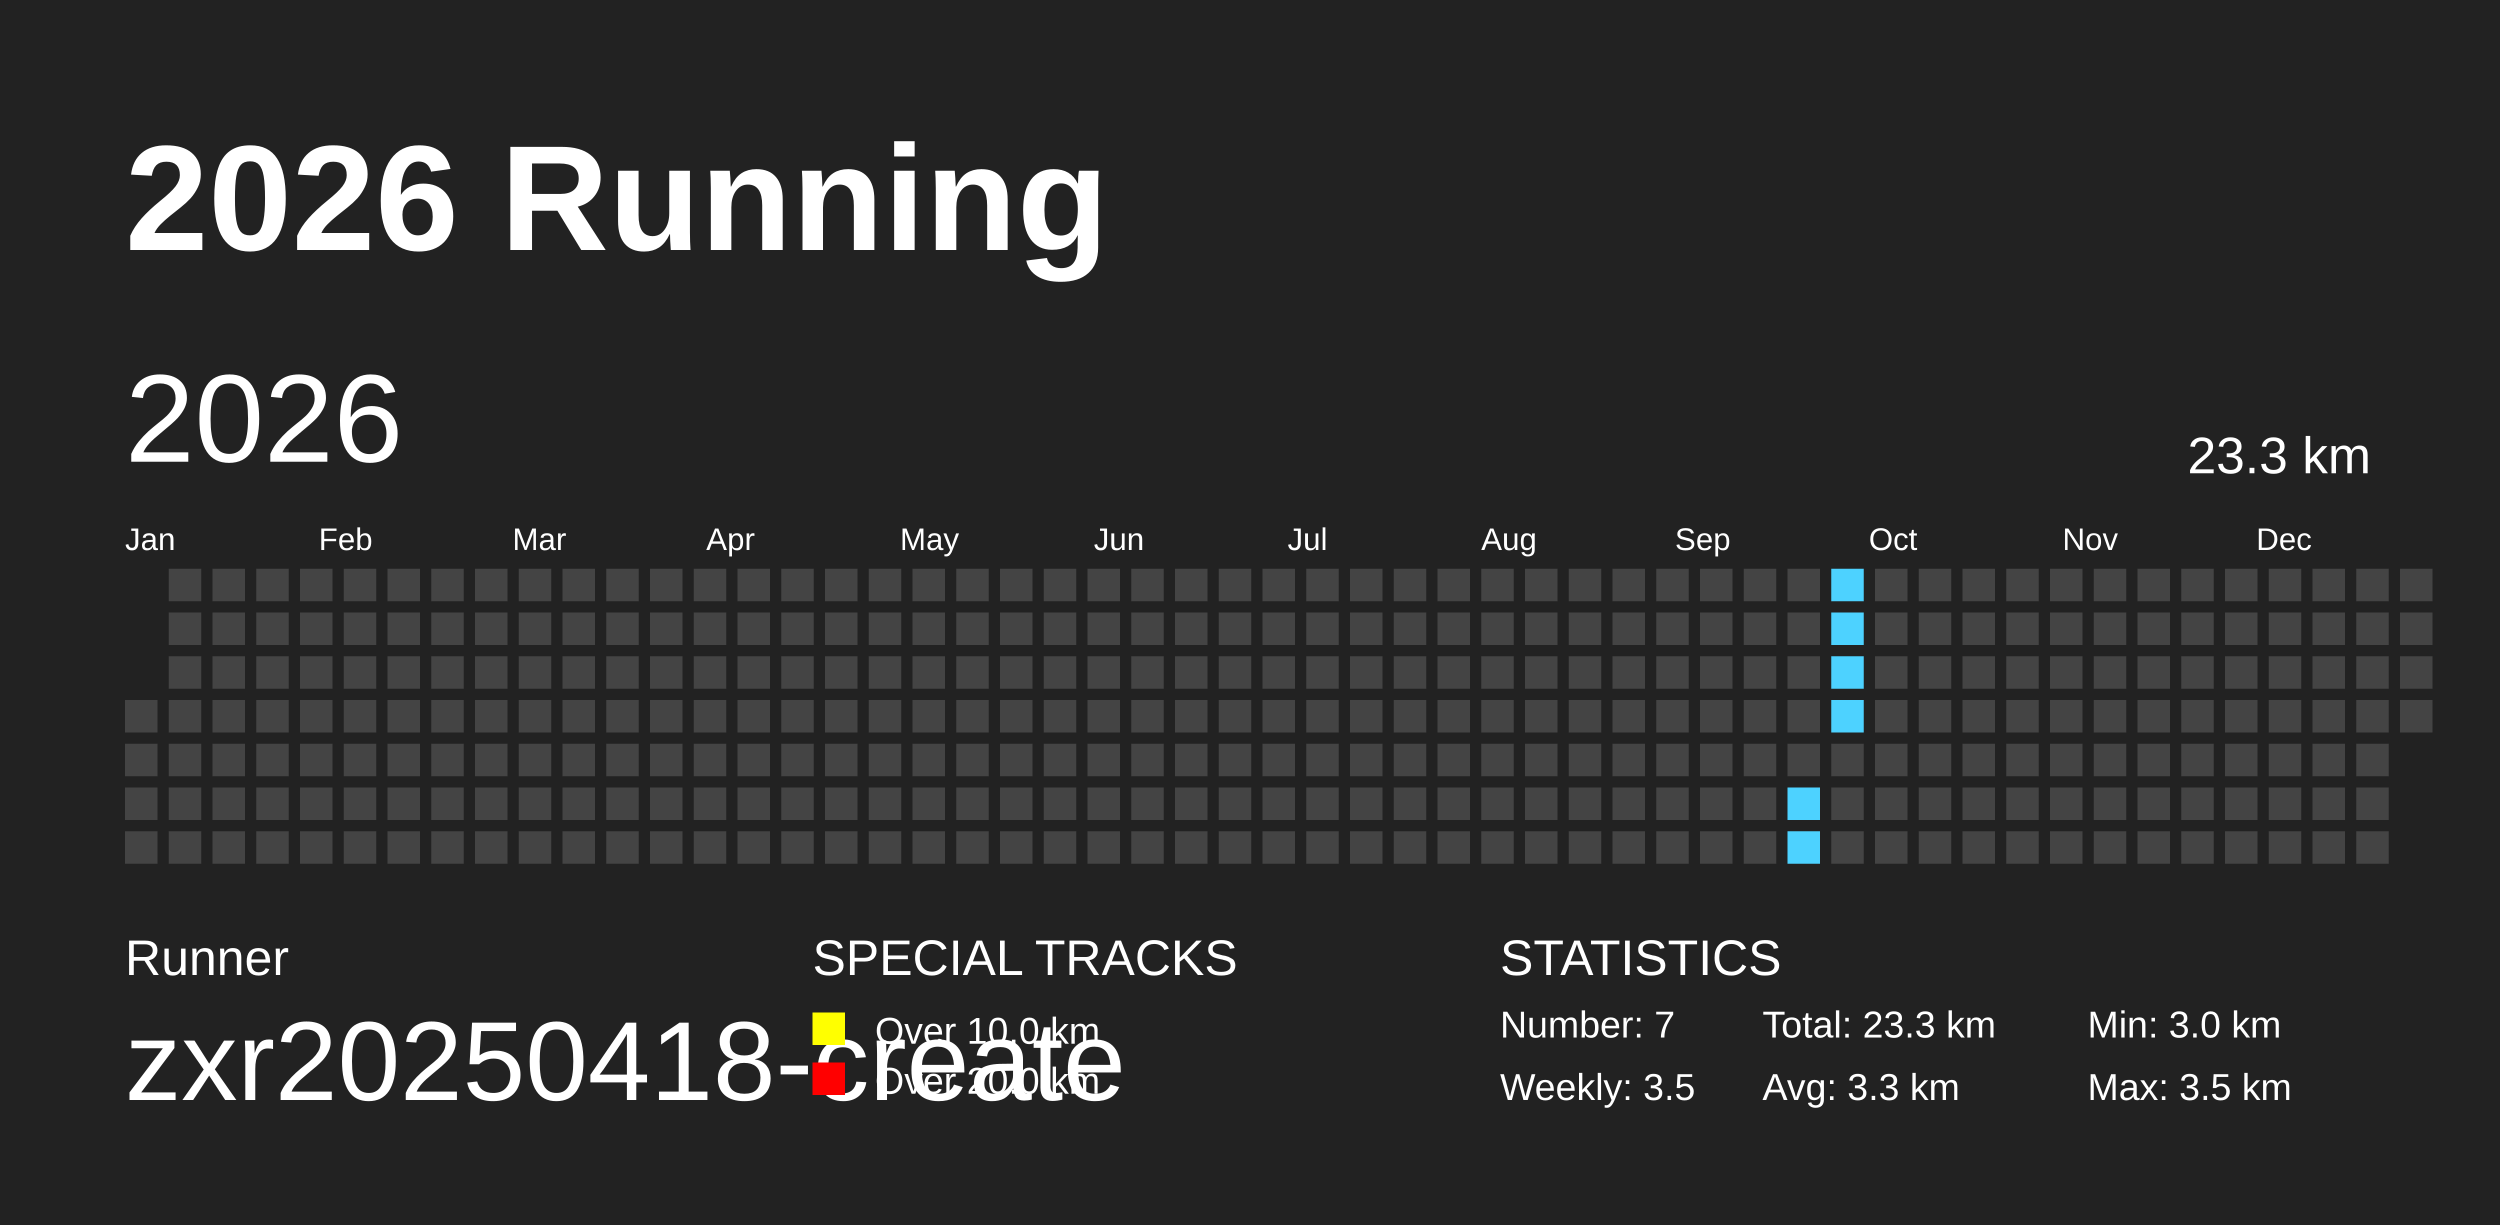
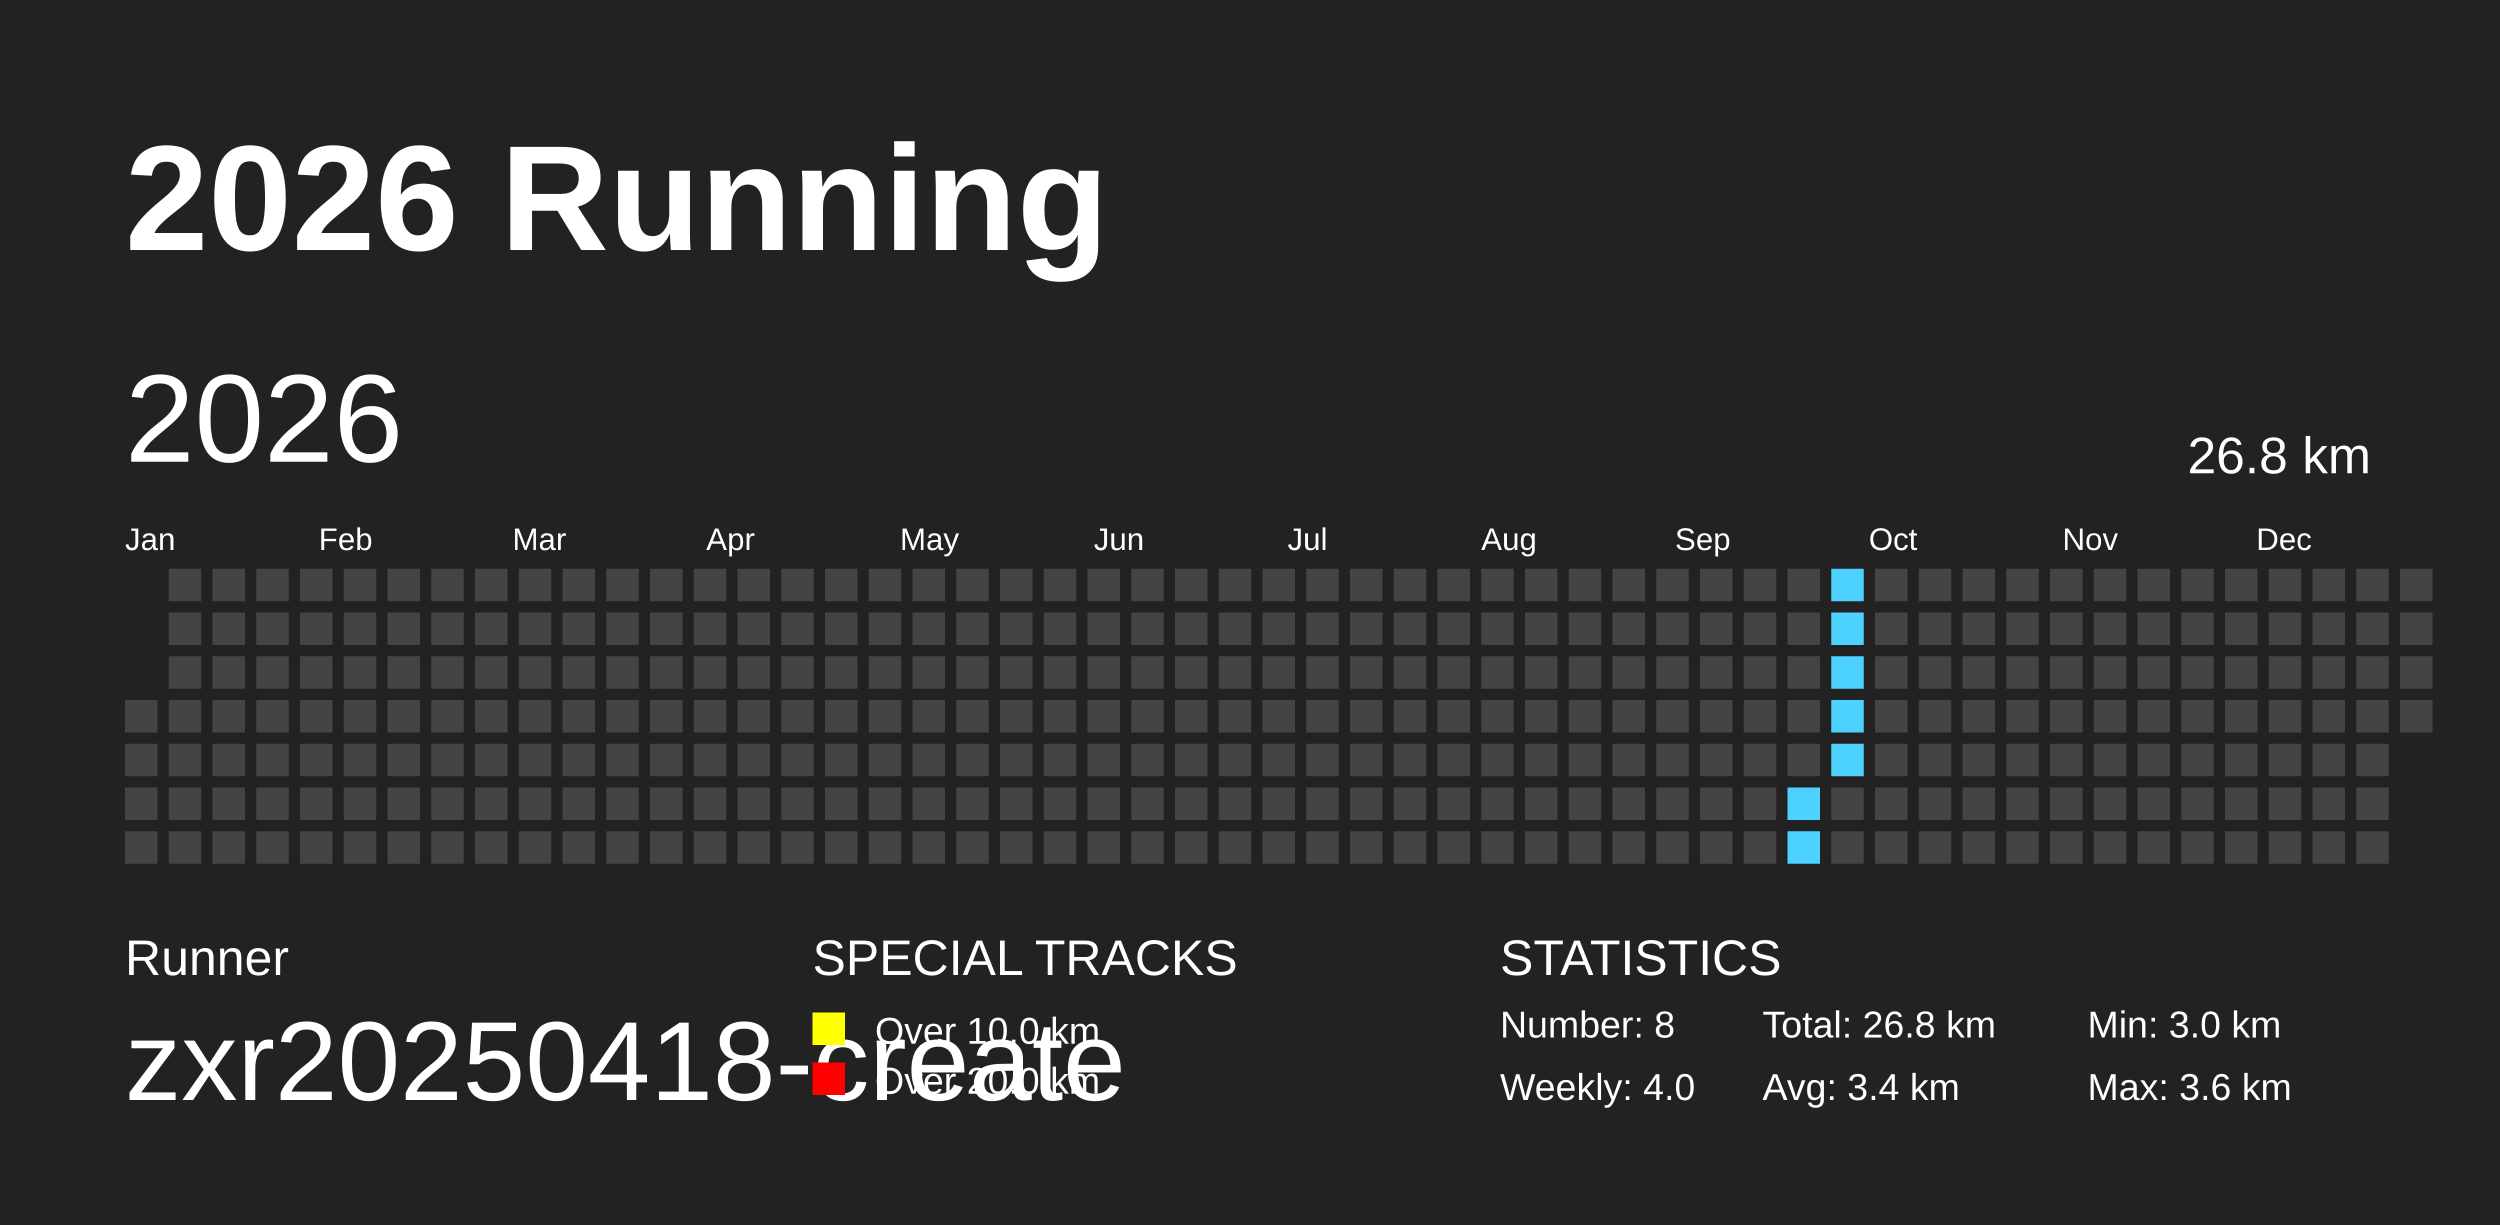
<svg xmlns="http://www.w3.org/2000/svg" baseProfile="full" height="98mm" version="1.1" viewBox="0,0,200,98" width="200mm">
  <defs>
    <pattern height="2" id="indoor-stripe" patternUnits="userSpaceOnUse" width="2">
      <line stroke="white" stroke-opacity="0.45" stroke-width="0.5" x1="0" x2="2" y1="2" y2="0" />
    </pattern>
  </defs>
  <rect fill="#222222" height="98" width="200" x="0" y="0" />
  <text fill="#FFFFFF" style="font-size:12px; font-family:Arial; font-weight:bold;" x="10" y="20">2026 Running</text>
  <text fill="#FFFFFF" style="font-size:4px; font-family:Arial" x="10" y="78">Runner</text>
  <text fill="#FFFFFF" style="font-size:9px; font-family:Arial" x="10" y="88">zxr20250418-create</text>
  <text fill="#FFFFFF" style="font-size:4px; font-family:Arial" x="65" y="78">SPECIAL TRACKS</text>
  <rect fill="yellow" height="2.6" width="2.6" x="65" y="81" />
  <text fill="#FFFFFF" style="font-size:3px; font-family:Arial" x="70" y="83.5">Over 10.0 km</text>
  <rect fill="red" height="2.6" width="2.6" x="65" y="85" />
  <text fill="#FFFFFF" style="font-size:3px; font-family:Arial" x="70" y="87.5">Over 20.0 km</text>
  <text fill="#FFFFFF" style="font-size:4px; font-family:Arial" x="120" y="78">STATISTICS</text>
-   <text fill="#FFFFFF" style="font-size:3px; font-family:Arial" x="120" y="83">Number: 7</text>
-   <text fill="#FFFFFF" style="font-size:3px; font-family:Arial" x="120" y="88">Weekly: 3.5</text>
-   <text fill="#FFFFFF" style="font-size:3px; font-family:Arial" x="141" y="83">Total: 23.3 km</text>
-   <text fill="#FFFFFF" style="font-size:3px; font-family:Arial" x="141" y="88">Avg: 3.3 km</text>
+   <text fill="#FFFFFF" style="font-size:3px; font-family:Arial" x="120" y="83">Number: 8</text>
+   <text fill="#FFFFFF" style="font-size:3px; font-family:Arial" x="120" y="88">Weekly: 4.0</text>
+   <text fill="#FFFFFF" style="font-size:3px; font-family:Arial" x="141" y="83">Total: 26.8 km</text>
+   <text fill="#FFFFFF" style="font-size:3px; font-family:Arial" x="141" y="88">Avg: 3.4 km</text>
  <text fill="#FFFFFF" style="font-size:3px; font-family:Arial" x="167" y="83">Min: 3.0 km</text>
-   <text fill="#FFFFFF" style="font-size:3px; font-family:Arial" x="167" y="88">Max: 3.5 km</text>
+   <text fill="#FFFFFF" style="font-size:3px; font-family:Arial" x="167" y="88">Max: 3.6 km</text>
  <text dominant-baseline="hanging" fill="#FFFFFF" style="font-size:10.0px; font-family:Arial;" x="10" y="30">2026</text>
-   <text dominant-baseline="hanging" fill="#FFFFFF" style="font-size:4.125px; font-family:Arial;" x="175" y="35">23.3 km</text>
+   <text dominant-baseline="hanging" fill="#FFFFFF" style="font-size:4.125px; font-family:Arial;" x="175" y="35">26.8 km</text>
  <text fill="#FFFFFF" style="font-size:2.5px; font-family:Arial" x="10.0" y="44">Jan</text>
  <text fill="#FFFFFF" style="font-size:2.5px; font-family:Arial" x="25.5" y="44">Feb</text>
  <text fill="#FFFFFF" style="font-size:2.5px; font-family:Arial" x="41.0" y="44">Mar</text>
  <text fill="#FFFFFF" style="font-size:2.5px; font-family:Arial" x="56.5" y="44">Apr</text>
  <text fill="#FFFFFF" style="font-size:2.5px; font-family:Arial" x="72.0" y="44">May</text>
  <text fill="#FFFFFF" style="font-size:2.5px; font-family:Arial" x="87.5" y="44">Jun</text>
  <text fill="#FFFFFF" style="font-size:2.5px; font-family:Arial" x="103.0" y="44">Jul</text>
  <text fill="#FFFFFF" style="font-size:2.5px; font-family:Arial" x="118.5" y="44">Aug</text>
  <text fill="#FFFFFF" style="font-size:2.5px; font-family:Arial" x="134.0" y="44">Sep</text>
  <text fill="#FFFFFF" style="font-size:2.5px; font-family:Arial" x="149.5" y="44">Oct</text>
  <text fill="#FFFFFF" style="font-size:2.5px; font-family:Arial" x="165.0" y="44">Nov</text>
  <text fill="#FFFFFF" style="font-size:2.5px; font-family:Arial" x="180.5" y="44">Dec</text>
  <rect fill="#444444" height="2.6" width="2.6" x="10.0" y="56.0" />
  <rect fill="#444444" height="2.6" width="2.6" x="10.0" y="59.5" />
  <rect fill="#444444" height="2.6" width="2.6" x="10.0" y="63.0" />
  <rect fill="#444444" height="2.6" width="2.6" x="10.0" y="66.5" />
  <rect fill="#444444" height="2.6" width="2.6" x="13.5" y="45.5" />
  <rect fill="#444444" height="2.6" width="2.6" x="13.5" y="49.0" />
  <rect fill="#444444" height="2.6" width="2.6" x="13.5" y="52.5" />
  <rect fill="#444444" height="2.6" width="2.6" x="13.5" y="56.0" />
  <rect fill="#444444" height="2.6" width="2.6" x="13.5" y="59.5" />
  <rect fill="#444444" height="2.6" width="2.6" x="13.5" y="63.0" />
  <rect fill="#444444" height="2.6" width="2.6" x="13.5" y="66.5" />
  <rect fill="#444444" height="2.6" width="2.6" x="17.0" y="45.5" />
  <rect fill="#444444" height="2.6" width="2.6" x="17.0" y="49.0" />
  <rect fill="#444444" height="2.6" width="2.6" x="17.0" y="52.5" />
  <rect fill="#444444" height="2.6" width="2.6" x="17.0" y="56.0" />
  <rect fill="#444444" height="2.6" width="2.6" x="17.0" y="59.5" />
  <rect fill="#444444" height="2.6" width="2.6" x="17.0" y="63.0" />
  <rect fill="#444444" height="2.6" width="2.6" x="17.0" y="66.5" />
  <rect fill="#444444" height="2.6" width="2.6" x="20.5" y="45.5" />
  <rect fill="#444444" height="2.6" width="2.6" x="20.5" y="49.0" />
  <rect fill="#444444" height="2.6" width="2.6" x="20.5" y="52.5" />
  <rect fill="#444444" height="2.6" width="2.6" x="20.5" y="56.0" />
  <rect fill="#444444" height="2.6" width="2.6" x="20.5" y="59.5" />
  <rect fill="#444444" height="2.6" width="2.6" x="20.5" y="63.0" />
  <rect fill="#444444" height="2.6" width="2.6" x="20.5" y="66.5" />
  <rect fill="#444444" height="2.6" width="2.6" x="24.0" y="45.5" />
  <rect fill="#444444" height="2.6" width="2.6" x="24.0" y="49.0" />
  <rect fill="#444444" height="2.6" width="2.6" x="24.0" y="52.5" />
  <rect fill="#444444" height="2.6" width="2.6" x="24.0" y="56.0" />
  <rect fill="#444444" height="2.6" width="2.6" x="24.0" y="59.5" />
  <rect fill="#444444" height="2.6" width="2.6" x="24.0" y="63.0" />
  <rect fill="#444444" height="2.6" width="2.6" x="24.0" y="66.5" />
  <rect fill="#444444" height="2.6" width="2.6" x="27.5" y="45.5" />
  <rect fill="#444444" height="2.6" width="2.6" x="27.5" y="49.0" />
  <rect fill="#444444" height="2.6" width="2.6" x="27.5" y="52.5" />
  <rect fill="#444444" height="2.6" width="2.6" x="27.5" y="56.0" />
  <rect fill="#444444" height="2.6" width="2.6" x="27.5" y="59.5" />
  <rect fill="#444444" height="2.6" width="2.6" x="27.5" y="63.0" />
  <rect fill="#444444" height="2.6" width="2.6" x="27.5" y="66.5" />
  <rect fill="#444444" height="2.6" width="2.6" x="31.0" y="45.5" />
  <rect fill="#444444" height="2.6" width="2.6" x="31.0" y="49.0" />
  <rect fill="#444444" height="2.6" width="2.6" x="31.0" y="52.5" />
  <rect fill="#444444" height="2.6" width="2.6" x="31.0" y="56.0" />
  <rect fill="#444444" height="2.6" width="2.6" x="31.0" y="59.5" />
  <rect fill="#444444" height="2.6" width="2.6" x="31.0" y="63.0" />
  <rect fill="#444444" height="2.6" width="2.6" x="31.0" y="66.5" />
  <rect fill="#444444" height="2.6" width="2.6" x="34.5" y="45.5" />
  <rect fill="#444444" height="2.6" width="2.6" x="34.5" y="49.0" />
  <rect fill="#444444" height="2.6" width="2.6" x="34.5" y="52.5" />
  <rect fill="#444444" height="2.6" width="2.6" x="34.5" y="56.0" />
  <rect fill="#444444" height="2.6" width="2.6" x="34.5" y="59.5" />
  <rect fill="#444444" height="2.6" width="2.6" x="34.5" y="63.0" />
  <rect fill="#444444" height="2.6" width="2.6" x="34.5" y="66.5" />
  <rect fill="#444444" height="2.6" width="2.6" x="38.0" y="45.5" />
  <rect fill="#444444" height="2.6" width="2.6" x="38.0" y="49.0" />
  <rect fill="#444444" height="2.6" width="2.6" x="38.0" y="52.5" />
  <rect fill="#444444" height="2.6" width="2.6" x="38.0" y="56.0" />
  <rect fill="#444444" height="2.6" width="2.6" x="38.0" y="59.5" />
  <rect fill="#444444" height="2.6" width="2.6" x="38.0" y="63.0" />
  <rect fill="#444444" height="2.6" width="2.6" x="38.0" y="66.5" />
  <rect fill="#444444" height="2.6" width="2.6" x="41.5" y="45.5" />
  <rect fill="#444444" height="2.6" width="2.6" x="41.5" y="49.0" />
  <rect fill="#444444" height="2.6" width="2.6" x="41.5" y="52.5" />
  <rect fill="#444444" height="2.6" width="2.6" x="41.5" y="56.0" />
  <rect fill="#444444" height="2.6" width="2.6" x="41.5" y="59.5" />
  <rect fill="#444444" height="2.6" width="2.6" x="41.5" y="63.0" />
  <rect fill="#444444" height="2.6" width="2.6" x="41.5" y="66.5" />
  <rect fill="#444444" height="2.6" width="2.6" x="45.0" y="45.5" />
  <rect fill="#444444" height="2.6" width="2.6" x="45.0" y="49.0" />
  <rect fill="#444444" height="2.6" width="2.6" x="45.0" y="52.5" />
  <rect fill="#444444" height="2.6" width="2.6" x="45.0" y="56.0" />
  <rect fill="#444444" height="2.6" width="2.6" x="45.0" y="59.5" />
  <rect fill="#444444" height="2.6" width="2.6" x="45.0" y="63.0" />
  <rect fill="#444444" height="2.6" width="2.6" x="45.0" y="66.5" />
  <rect fill="#444444" height="2.6" width="2.6" x="48.5" y="45.5" />
  <rect fill="#444444" height="2.6" width="2.6" x="48.5" y="49.0" />
  <rect fill="#444444" height="2.6" width="2.6" x="48.5" y="52.5" />
  <rect fill="#444444" height="2.6" width="2.6" x="48.5" y="56.0" />
  <rect fill="#444444" height="2.6" width="2.6" x="48.5" y="59.5" />
  <rect fill="#444444" height="2.6" width="2.6" x="48.5" y="63.0" />
  <rect fill="#444444" height="2.6" width="2.6" x="48.5" y="66.5" />
  <rect fill="#444444" height="2.6" width="2.6" x="52.0" y="45.5" />
  <rect fill="#444444" height="2.6" width="2.6" x="52.0" y="49.0" />
  <rect fill="#444444" height="2.6" width="2.6" x="52.0" y="52.5" />
  <rect fill="#444444" height="2.6" width="2.6" x="52.0" y="56.0" />
  <rect fill="#444444" height="2.6" width="2.6" x="52.0" y="59.5" />
  <rect fill="#444444" height="2.6" width="2.6" x="52.0" y="63.0" />
  <rect fill="#444444" height="2.6" width="2.6" x="52.0" y="66.5" />
  <rect fill="#444444" height="2.6" width="2.6" x="55.5" y="45.5" />
  <rect fill="#444444" height="2.6" width="2.6" x="55.5" y="49.0" />
  <rect fill="#444444" height="2.6" width="2.6" x="55.5" y="52.5" />
  <rect fill="#444444" height="2.6" width="2.6" x="55.5" y="56.0" />
  <rect fill="#444444" height="2.6" width="2.6" x="55.5" y="59.5" />
  <rect fill="#444444" height="2.6" width="2.6" x="55.5" y="63.0" />
  <rect fill="#444444" height="2.6" width="2.6" x="55.5" y="66.5" />
  <rect fill="#444444" height="2.6" width="2.6" x="59.0" y="45.5" />
  <rect fill="#444444" height="2.6" width="2.6" x="59.0" y="49.0" />
  <rect fill="#444444" height="2.6" width="2.6" x="59.0" y="52.5" />
  <rect fill="#444444" height="2.6" width="2.6" x="59.0" y="56.0" />
  <rect fill="#444444" height="2.6" width="2.6" x="59.0" y="59.5" />
  <rect fill="#444444" height="2.6" width="2.6" x="59.0" y="63.0" />
  <rect fill="#444444" height="2.6" width="2.6" x="59.0" y="66.5" />
  <rect fill="#444444" height="2.6" width="2.6" x="62.5" y="45.5" />
  <rect fill="#444444" height="2.6" width="2.6" x="62.5" y="49.0" />
  <rect fill="#444444" height="2.6" width="2.6" x="62.5" y="52.5" />
  <rect fill="#444444" height="2.6" width="2.6" x="62.5" y="56.0" />
  <rect fill="#444444" height="2.6" width="2.6" x="62.5" y="59.5" />
  <rect fill="#444444" height="2.6" width="2.6" x="62.5" y="63.0" />
  <rect fill="#444444" height="2.6" width="2.6" x="62.5" y="66.5" />
  <rect fill="#444444" height="2.6" width="2.6" x="66.0" y="45.5" />
  <rect fill="#444444" height="2.6" width="2.6" x="66.0" y="49.0" />
  <rect fill="#444444" height="2.6" width="2.6" x="66.0" y="52.5" />
  <rect fill="#444444" height="2.6" width="2.6" x="66.0" y="56.0" />
  <rect fill="#444444" height="2.6" width="2.6" x="66.0" y="59.5" />
  <rect fill="#444444" height="2.6" width="2.6" x="66.0" y="63.0" />
  <rect fill="#444444" height="2.6" width="2.6" x="66.0" y="66.5" />
  <rect fill="#444444" height="2.6" width="2.6" x="69.5" y="45.5" />
  <rect fill="#444444" height="2.6" width="2.6" x="69.5" y="49.0" />
  <rect fill="#444444" height="2.6" width="2.6" x="69.5" y="52.5" />
  <rect fill="#444444" height="2.6" width="2.6" x="69.5" y="56.0" />
  <rect fill="#444444" height="2.6" width="2.6" x="69.5" y="59.5" />
  <rect fill="#444444" height="2.6" width="2.6" x="69.5" y="63.0" />
  <rect fill="#444444" height="2.6" width="2.6" x="69.5" y="66.5" />
  <rect fill="#444444" height="2.6" width="2.6" x="73.0" y="45.5" />
  <rect fill="#444444" height="2.6" width="2.6" x="73.0" y="49.0" />
  <rect fill="#444444" height="2.6" width="2.6" x="73.0" y="52.5" />
  <rect fill="#444444" height="2.6" width="2.6" x="73.0" y="56.0" />
  <rect fill="#444444" height="2.6" width="2.6" x="73.0" y="59.5" />
  <rect fill="#444444" height="2.6" width="2.6" x="73.0" y="63.0" />
  <rect fill="#444444" height="2.6" width="2.6" x="73.0" y="66.5" />
  <rect fill="#444444" height="2.6" width="2.6" x="76.5" y="45.5" />
  <rect fill="#444444" height="2.6" width="2.6" x="76.5" y="49.0" />
  <rect fill="#444444" height="2.6" width="2.6" x="76.5" y="52.5" />
  <rect fill="#444444" height="2.6" width="2.6" x="76.5" y="56.0" />
  <rect fill="#444444" height="2.6" width="2.6" x="76.5" y="59.5" />
  <rect fill="#444444" height="2.6" width="2.6" x="76.5" y="63.0" />
  <rect fill="#444444" height="2.6" width="2.6" x="76.5" y="66.5" />
  <rect fill="#444444" height="2.6" width="2.6" x="80.0" y="45.5" />
  <rect fill="#444444" height="2.6" width="2.6" x="80.0" y="49.0" />
  <rect fill="#444444" height="2.6" width="2.6" x="80.0" y="52.5" />
  <rect fill="#444444" height="2.6" width="2.6" x="80.0" y="56.0" />
  <rect fill="#444444" height="2.6" width="2.6" x="80.0" y="59.5" />
  <rect fill="#444444" height="2.6" width="2.6" x="80.0" y="63.0" />
  <rect fill="#444444" height="2.6" width="2.6" x="80.0" y="66.5" />
  <rect fill="#444444" height="2.6" width="2.6" x="83.5" y="45.5" />
  <rect fill="#444444" height="2.6" width="2.6" x="83.5" y="49.0" />
  <rect fill="#444444" height="2.6" width="2.6" x="83.5" y="52.5" />
  <rect fill="#444444" height="2.6" width="2.6" x="83.5" y="56.0" />
  <rect fill="#444444" height="2.6" width="2.6" x="83.5" y="59.5" />
  <rect fill="#444444" height="2.6" width="2.6" x="83.5" y="63.0" />
  <rect fill="#444444" height="2.6" width="2.6" x="83.5" y="66.5" />
  <rect fill="#444444" height="2.6" width="2.6" x="87.0" y="45.5" />
  <rect fill="#444444" height="2.6" width="2.6" x="87.0" y="49.0" />
  <rect fill="#444444" height="2.6" width="2.6" x="87.0" y="52.5" />
  <rect fill="#444444" height="2.6" width="2.6" x="87.0" y="56.0" />
  <rect fill="#444444" height="2.6" width="2.6" x="87.0" y="59.5" />
  <rect fill="#444444" height="2.6" width="2.6" x="87.0" y="63.0" />
  <rect fill="#444444" height="2.6" width="2.6" x="87.0" y="66.5" />
  <rect fill="#444444" height="2.6" width="2.6" x="90.5" y="45.5" />
  <rect fill="#444444" height="2.6" width="2.6" x="90.5" y="49.0" />
  <rect fill="#444444" height="2.6" width="2.6" x="90.5" y="52.5" />
  <rect fill="#444444" height="2.6" width="2.6" x="90.5" y="56.0" />
  <rect fill="#444444" height="2.6" width="2.6" x="90.5" y="59.5" />
  <rect fill="#444444" height="2.6" width="2.6" x="90.5" y="63.0" />
  <rect fill="#444444" height="2.6" width="2.6" x="90.5" y="66.5" />
  <rect fill="#444444" height="2.6" width="2.6" x="94.0" y="45.5" />
  <rect fill="#444444" height="2.6" width="2.6" x="94.0" y="49.0" />
  <rect fill="#444444" height="2.6" width="2.6" x="94.0" y="52.5" />
  <rect fill="#444444" height="2.6" width="2.6" x="94.0" y="56.0" />
  <rect fill="#444444" height="2.6" width="2.6" x="94.0" y="59.5" />
  <rect fill="#444444" height="2.6" width="2.6" x="94.0" y="63.0" />
  <rect fill="#444444" height="2.6" width="2.6" x="94.0" y="66.5" />
  <rect fill="#444444" height="2.6" width="2.6" x="97.5" y="45.5" />
  <rect fill="#444444" height="2.6" width="2.6" x="97.5" y="49.0" />
  <rect fill="#444444" height="2.6" width="2.6" x="97.5" y="52.5" />
  <rect fill="#444444" height="2.6" width="2.6" x="97.5" y="56.0" />
  <rect fill="#444444" height="2.6" width="2.6" x="97.5" y="59.5" />
  <rect fill="#444444" height="2.6" width="2.6" x="97.5" y="63.0" />
  <rect fill="#444444" height="2.6" width="2.6" x="97.5" y="66.5" />
  <rect fill="#444444" height="2.6" width="2.6" x="101.0" y="45.5" />
  <rect fill="#444444" height="2.6" width="2.6" x="101.0" y="49.0" />
  <rect fill="#444444" height="2.6" width="2.6" x="101.0" y="52.5" />
  <rect fill="#444444" height="2.6" width="2.6" x="101.0" y="56.0" />
  <rect fill="#444444" height="2.6" width="2.6" x="101.0" y="59.5" />
  <rect fill="#444444" height="2.6" width="2.6" x="101.0" y="63.0" />
  <rect fill="#444444" height="2.6" width="2.6" x="101.0" y="66.5" />
  <rect fill="#444444" height="2.6" width="2.6" x="104.5" y="45.5" />
  <rect fill="#444444" height="2.6" width="2.6" x="104.5" y="49.0" />
  <rect fill="#444444" height="2.6" width="2.6" x="104.5" y="52.5" />
  <rect fill="#444444" height="2.6" width="2.6" x="104.5" y="56.0" />
  <rect fill="#444444" height="2.6" width="2.6" x="104.5" y="59.5" />
  <rect fill="#444444" height="2.6" width="2.6" x="104.5" y="63.0" />
  <rect fill="#444444" height="2.6" width="2.6" x="104.5" y="66.5" />
  <rect fill="#444444" height="2.6" width="2.6" x="108.0" y="45.5" />
  <rect fill="#444444" height="2.6" width="2.6" x="108.0" y="49.0" />
  <rect fill="#444444" height="2.6" width="2.6" x="108.0" y="52.5" />
  <rect fill="#444444" height="2.6" width="2.6" x="108.0" y="56.0" />
  <rect fill="#444444" height="2.6" width="2.6" x="108.0" y="59.5" />
  <rect fill="#444444" height="2.6" width="2.6" x="108.0" y="63.0" />
  <rect fill="#444444" height="2.6" width="2.6" x="108.0" y="66.5" />
  <rect fill="#444444" height="2.6" width="2.6" x="111.5" y="45.5" />
  <rect fill="#444444" height="2.6" width="2.6" x="111.5" y="49.0" />
  <rect fill="#444444" height="2.6" width="2.6" x="111.5" y="52.5" />
  <rect fill="#444444" height="2.6" width="2.6" x="111.5" y="56.0" />
  <rect fill="#444444" height="2.6" width="2.6" x="111.5" y="59.5" />
  <rect fill="#444444" height="2.6" width="2.6" x="111.5" y="63.0" />
  <rect fill="#444444" height="2.6" width="2.6" x="111.5" y="66.5" />
  <rect fill="#444444" height="2.6" width="2.6" x="115.0" y="45.5" />
  <rect fill="#444444" height="2.6" width="2.6" x="115.0" y="49.0" />
  <rect fill="#444444" height="2.6" width="2.6" x="115.0" y="52.5" />
  <rect fill="#444444" height="2.6" width="2.6" x="115.0" y="56.0" />
  <rect fill="#444444" height="2.6" width="2.6" x="115.0" y="59.5" />
  <rect fill="#444444" height="2.6" width="2.6" x="115.0" y="63.0" />
  <rect fill="#444444" height="2.6" width="2.6" x="115.0" y="66.5" />
  <rect fill="#444444" height="2.6" width="2.6" x="118.5" y="45.5" />
  <rect fill="#444444" height="2.6" width="2.6" x="118.5" y="49.0" />
  <rect fill="#444444" height="2.6" width="2.6" x="118.5" y="52.5" />
  <rect fill="#444444" height="2.6" width="2.6" x="118.5" y="56.0" />
  <rect fill="#444444" height="2.6" width="2.6" x="118.5" y="59.5" />
  <rect fill="#444444" height="2.6" width="2.6" x="118.5" y="63.0" />
  <rect fill="#444444" height="2.6" width="2.6" x="118.5" y="66.5" />
  <rect fill="#444444" height="2.6" width="2.6" x="122.0" y="45.5" />
  <rect fill="#444444" height="2.6" width="2.6" x="122.0" y="49.0" />
  <rect fill="#444444" height="2.6" width="2.6" x="122.0" y="52.5" />
  <rect fill="#444444" height="2.6" width="2.6" x="122.0" y="56.0" />
  <rect fill="#444444" height="2.6" width="2.6" x="122.0" y="59.5" />
  <rect fill="#444444" height="2.6" width="2.6" x="122.0" y="63.0" />
  <rect fill="#444444" height="2.6" width="2.6" x="122.0" y="66.5" />
  <rect fill="#444444" height="2.6" width="2.6" x="125.5" y="45.5" />
  <rect fill="#444444" height="2.6" width="2.6" x="125.5" y="49.0" />
  <rect fill="#444444" height="2.6" width="2.6" x="125.5" y="52.5" />
  <rect fill="#444444" height="2.6" width="2.6" x="125.5" y="56.0" />
  <rect fill="#444444" height="2.6" width="2.6" x="125.5" y="59.5" />
  <rect fill="#444444" height="2.6" width="2.6" x="125.5" y="63.0" />
  <rect fill="#444444" height="2.6" width="2.6" x="125.5" y="66.5" />
  <rect fill="#444444" height="2.6" width="2.6" x="129.0" y="45.5" />
  <rect fill="#444444" height="2.6" width="2.6" x="129.0" y="49.0" />
  <rect fill="#444444" height="2.6" width="2.6" x="129.0" y="52.5" />
  <rect fill="#444444" height="2.6" width="2.6" x="129.0" y="56.0" />
  <rect fill="#444444" height="2.6" width="2.6" x="129.0" y="59.5" />
  <rect fill="#444444" height="2.6" width="2.6" x="129.0" y="63.0" />
  <rect fill="#444444" height="2.6" width="2.6" x="129.0" y="66.5" />
  <rect fill="#444444" height="2.6" width="2.6" x="132.5" y="45.5" />
  <rect fill="#444444" height="2.6" width="2.6" x="132.5" y="49.0" />
  <rect fill="#444444" height="2.6" width="2.6" x="132.5" y="52.5" />
  <rect fill="#444444" height="2.6" width="2.6" x="132.5" y="56.0" />
  <rect fill="#444444" height="2.6" width="2.6" x="132.5" y="59.5" />
  <rect fill="#444444" height="2.6" width="2.6" x="132.5" y="63.0" />
  <rect fill="#444444" height="2.6" width="2.6" x="132.5" y="66.5" />
  <rect fill="#444444" height="2.6" width="2.6" x="136.0" y="45.5" />
  <rect fill="#444444" height="2.6" width="2.6" x="136.0" y="49.0" />
  <rect fill="#444444" height="2.6" width="2.6" x="136.0" y="52.5" />
  <rect fill="#444444" height="2.6" width="2.6" x="136.0" y="56.0" />
  <rect fill="#444444" height="2.6" width="2.6" x="136.0" y="59.5" />
  <rect fill="#444444" height="2.6" width="2.6" x="136.0" y="63.0" />
  <rect fill="#444444" height="2.6" width="2.6" x="136.0" y="66.5" />
  <rect fill="#444444" height="2.6" width="2.6" x="139.5" y="45.5" />
  <rect fill="#444444" height="2.6" width="2.6" x="139.5" y="49.0" />
  <rect fill="#444444" height="2.6" width="2.6" x="139.5" y="52.5" />
  <rect fill="#444444" height="2.6" width="2.6" x="139.5" y="56.0" />
  <rect fill="#444444" height="2.6" width="2.6" x="139.5" y="59.5" />
  <rect fill="#444444" height="2.6" width="2.6" x="139.5" y="63.0" />
  <rect fill="#444444" height="2.6" width="2.6" x="139.5" y="66.5" />
  <rect fill="#444444" height="2.6" width="2.6" x="143.0" y="45.5" />
  <rect fill="#444444" height="2.6" width="2.6" x="143.0" y="49.0" />
  <rect fill="#444444" height="2.6" width="2.6" x="143.0" y="52.5" />
  <rect fill="#444444" height="2.6" width="2.6" x="143.0" y="56.0" />
  <rect fill="#444444" height="2.6" width="2.6" x="143.0" y="59.5" />
  <rect fill="#4DD2FF" height="2.6" width="2.6" x="143.0" y="63.0" />
  <rect fill="#4DD2FF" height="2.6" width="2.6" x="143.0" y="66.5" />
  <rect fill="#4DD2FF" height="2.6" width="2.6" x="146.5" y="45.5" />
  <rect fill="#4DD2FF" height="2.6" width="2.6" x="146.5" y="49.0" />
  <rect fill="#4DD2FF" height="2.6" width="2.6" x="146.5" y="52.5" />
  <rect fill="#4DD2FF" height="2.6" width="2.6" x="146.5" y="56.0" />
-   <rect fill="#444444" height="2.6" width="2.6" x="146.5" y="59.5" />
+   <rect fill="#4DD2FF" height="2.6" width="2.6" x="146.5" y="59.5" />
  <rect fill="#444444" height="2.6" width="2.6" x="146.5" y="63.0" />
  <rect fill="#444444" height="2.6" width="2.6" x="146.5" y="66.5" />
  <rect fill="#444444" height="2.6" width="2.6" x="150.0" y="45.5" />
  <rect fill="#444444" height="2.6" width="2.6" x="150.0" y="49.0" />
  <rect fill="#444444" height="2.6" width="2.6" x="150.0" y="52.5" />
  <rect fill="#444444" height="2.6" width="2.6" x="150.0" y="56.0" />
  <rect fill="#444444" height="2.6" width="2.6" x="150.0" y="59.5" />
  <rect fill="#444444" height="2.6" width="2.6" x="150.0" y="63.0" />
  <rect fill="#444444" height="2.6" width="2.6" x="150.0" y="66.5" />
  <rect fill="#444444" height="2.6" width="2.6" x="153.5" y="45.5" />
  <rect fill="#444444" height="2.6" width="2.6" x="153.5" y="49.0" />
  <rect fill="#444444" height="2.6" width="2.6" x="153.5" y="52.5" />
  <rect fill="#444444" height="2.6" width="2.6" x="153.5" y="56.0" />
  <rect fill="#444444" height="2.6" width="2.6" x="153.5" y="59.5" />
  <rect fill="#444444" height="2.6" width="2.6" x="153.5" y="63.0" />
  <rect fill="#444444" height="2.6" width="2.6" x="153.5" y="66.5" />
  <rect fill="#444444" height="2.6" width="2.6" x="157.0" y="45.5" />
  <rect fill="#444444" height="2.6" width="2.6" x="157.0" y="49.0" />
  <rect fill="#444444" height="2.6" width="2.6" x="157.0" y="52.5" />
  <rect fill="#444444" height="2.6" width="2.6" x="157.0" y="56.0" />
  <rect fill="#444444" height="2.6" width="2.6" x="157.0" y="59.5" />
  <rect fill="#444444" height="2.6" width="2.6" x="157.0" y="63.0" />
  <rect fill="#444444" height="2.6" width="2.6" x="157.0" y="66.5" />
  <rect fill="#444444" height="2.6" width="2.6" x="160.5" y="45.5" />
  <rect fill="#444444" height="2.6" width="2.6" x="160.5" y="49.0" />
  <rect fill="#444444" height="2.6" width="2.6" x="160.5" y="52.5" />
  <rect fill="#444444" height="2.6" width="2.6" x="160.5" y="56.0" />
  <rect fill="#444444" height="2.6" width="2.6" x="160.5" y="59.5" />
  <rect fill="#444444" height="2.6" width="2.6" x="160.5" y="63.0" />
  <rect fill="#444444" height="2.6" width="2.6" x="160.5" y="66.5" />
  <rect fill="#444444" height="2.6" width="2.6" x="164.0" y="45.5" />
  <rect fill="#444444" height="2.6" width="2.6" x="164.0" y="49.0" />
  <rect fill="#444444" height="2.6" width="2.6" x="164.0" y="52.5" />
  <rect fill="#444444" height="2.6" width="2.6" x="164.0" y="56.0" />
  <rect fill="#444444" height="2.6" width="2.6" x="164.0" y="59.5" />
  <rect fill="#444444" height="2.6" width="2.6" x="164.0" y="63.0" />
  <rect fill="#444444" height="2.6" width="2.6" x="164.0" y="66.5" />
  <rect fill="#444444" height="2.6" width="2.6" x="167.5" y="45.5" />
  <rect fill="#444444" height="2.6" width="2.6" x="167.5" y="49.0" />
  <rect fill="#444444" height="2.6" width="2.6" x="167.5" y="52.5" />
  <rect fill="#444444" height="2.6" width="2.6" x="167.5" y="56.0" />
  <rect fill="#444444" height="2.6" width="2.6" x="167.5" y="59.5" />
  <rect fill="#444444" height="2.6" width="2.6" x="167.5" y="63.0" />
  <rect fill="#444444" height="2.6" width="2.6" x="167.5" y="66.5" />
  <rect fill="#444444" height="2.6" width="2.6" x="171.0" y="45.5" />
  <rect fill="#444444" height="2.6" width="2.6" x="171.0" y="49.0" />
  <rect fill="#444444" height="2.6" width="2.6" x="171.0" y="52.5" />
  <rect fill="#444444" height="2.6" width="2.6" x="171.0" y="56.0" />
  <rect fill="#444444" height="2.6" width="2.6" x="171.0" y="59.5" />
  <rect fill="#444444" height="2.6" width="2.6" x="171.0" y="63.0" />
  <rect fill="#444444" height="2.6" width="2.6" x="171.0" y="66.5" />
  <rect fill="#444444" height="2.6" width="2.6" x="174.5" y="45.5" />
  <rect fill="#444444" height="2.6" width="2.6" x="174.5" y="49.0" />
  <rect fill="#444444" height="2.6" width="2.6" x="174.5" y="52.5" />
  <rect fill="#444444" height="2.6" width="2.6" x="174.5" y="56.0" />
  <rect fill="#444444" height="2.6" width="2.6" x="174.5" y="59.5" />
  <rect fill="#444444" height="2.6" width="2.6" x="174.5" y="63.0" />
  <rect fill="#444444" height="2.6" width="2.6" x="174.5" y="66.5" />
  <rect fill="#444444" height="2.6" width="2.6" x="178.0" y="45.5" />
  <rect fill="#444444" height="2.6" width="2.6" x="178.0" y="49.0" />
  <rect fill="#444444" height="2.6" width="2.6" x="178.0" y="52.5" />
  <rect fill="#444444" height="2.6" width="2.6" x="178.0" y="56.0" />
  <rect fill="#444444" height="2.6" width="2.6" x="178.0" y="59.5" />
  <rect fill="#444444" height="2.6" width="2.6" x="178.0" y="63.0" />
  <rect fill="#444444" height="2.6" width="2.6" x="178.0" y="66.5" />
  <rect fill="#444444" height="2.6" width="2.6" x="181.5" y="45.5" />
  <rect fill="#444444" height="2.6" width="2.6" x="181.5" y="49.0" />
  <rect fill="#444444" height="2.6" width="2.6" x="181.5" y="52.5" />
  <rect fill="#444444" height="2.6" width="2.6" x="181.5" y="56.0" />
  <rect fill="#444444" height="2.6" width="2.6" x="181.5" y="59.5" />
  <rect fill="#444444" height="2.6" width="2.6" x="181.5" y="63.0" />
  <rect fill="#444444" height="2.6" width="2.6" x="181.5" y="66.5" />
  <rect fill="#444444" height="2.6" width="2.6" x="185.0" y="45.5" />
  <rect fill="#444444" height="2.6" width="2.6" x="185.0" y="49.0" />
  <rect fill="#444444" height="2.6" width="2.6" x="185.0" y="52.5" />
  <rect fill="#444444" height="2.6" width="2.6" x="185.0" y="56.0" />
  <rect fill="#444444" height="2.6" width="2.6" x="185.0" y="59.5" />
  <rect fill="#444444" height="2.6" width="2.6" x="185.0" y="63.0" />
  <rect fill="#444444" height="2.6" width="2.6" x="185.0" y="66.5" />
  <rect fill="#444444" height="2.6" width="2.6" x="188.5" y="45.5" />
  <rect fill="#444444" height="2.6" width="2.6" x="188.5" y="49.0" />
  <rect fill="#444444" height="2.6" width="2.6" x="188.5" y="52.5" />
  <rect fill="#444444" height="2.6" width="2.6" x="188.5" y="56.0" />
  <rect fill="#444444" height="2.6" width="2.6" x="188.5" y="59.5" />
  <rect fill="#444444" height="2.6" width="2.6" x="188.5" y="63.0" />
  <rect fill="#444444" height="2.6" width="2.6" x="188.5" y="66.5" />
  <rect fill="#444444" height="2.6" width="2.6" x="192.0" y="45.5" />
  <rect fill="#444444" height="2.6" width="2.6" x="192.0" y="49.0" />
  <rect fill="#444444" height="2.6" width="2.6" x="192.0" y="52.5" />
  <rect fill="#444444" height="2.6" width="2.6" x="192.0" y="56.0" />
</svg>
